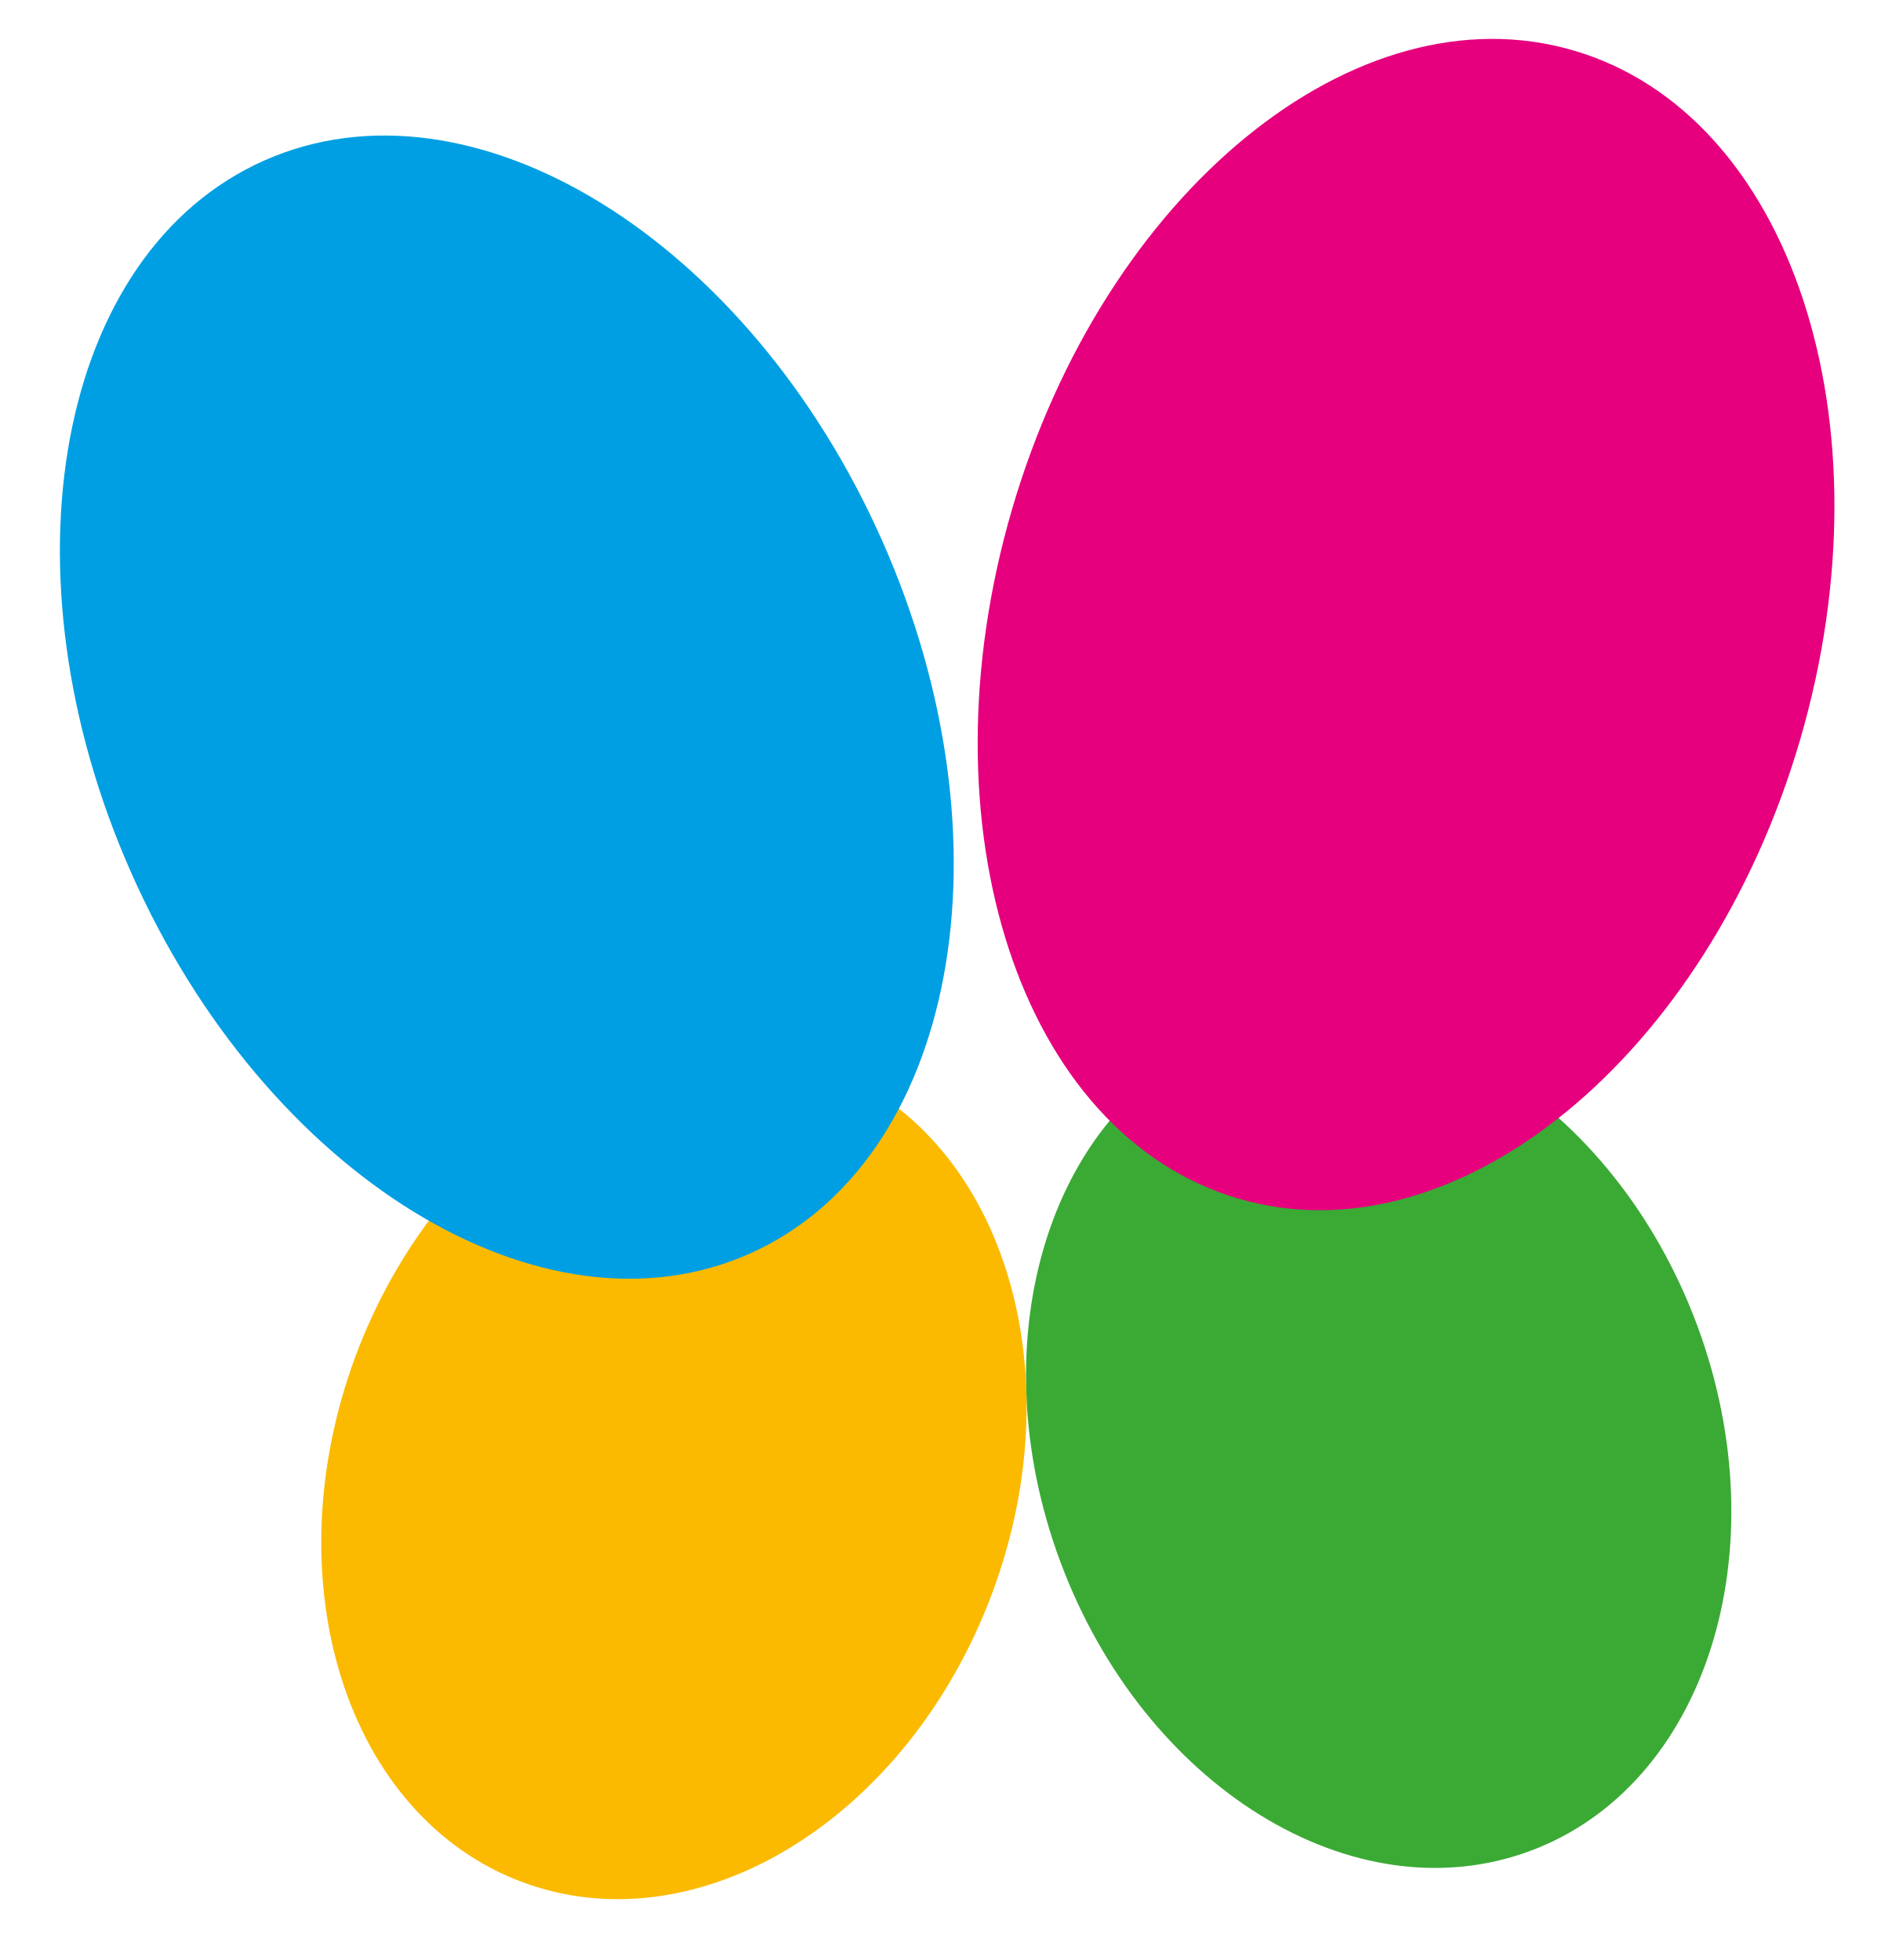
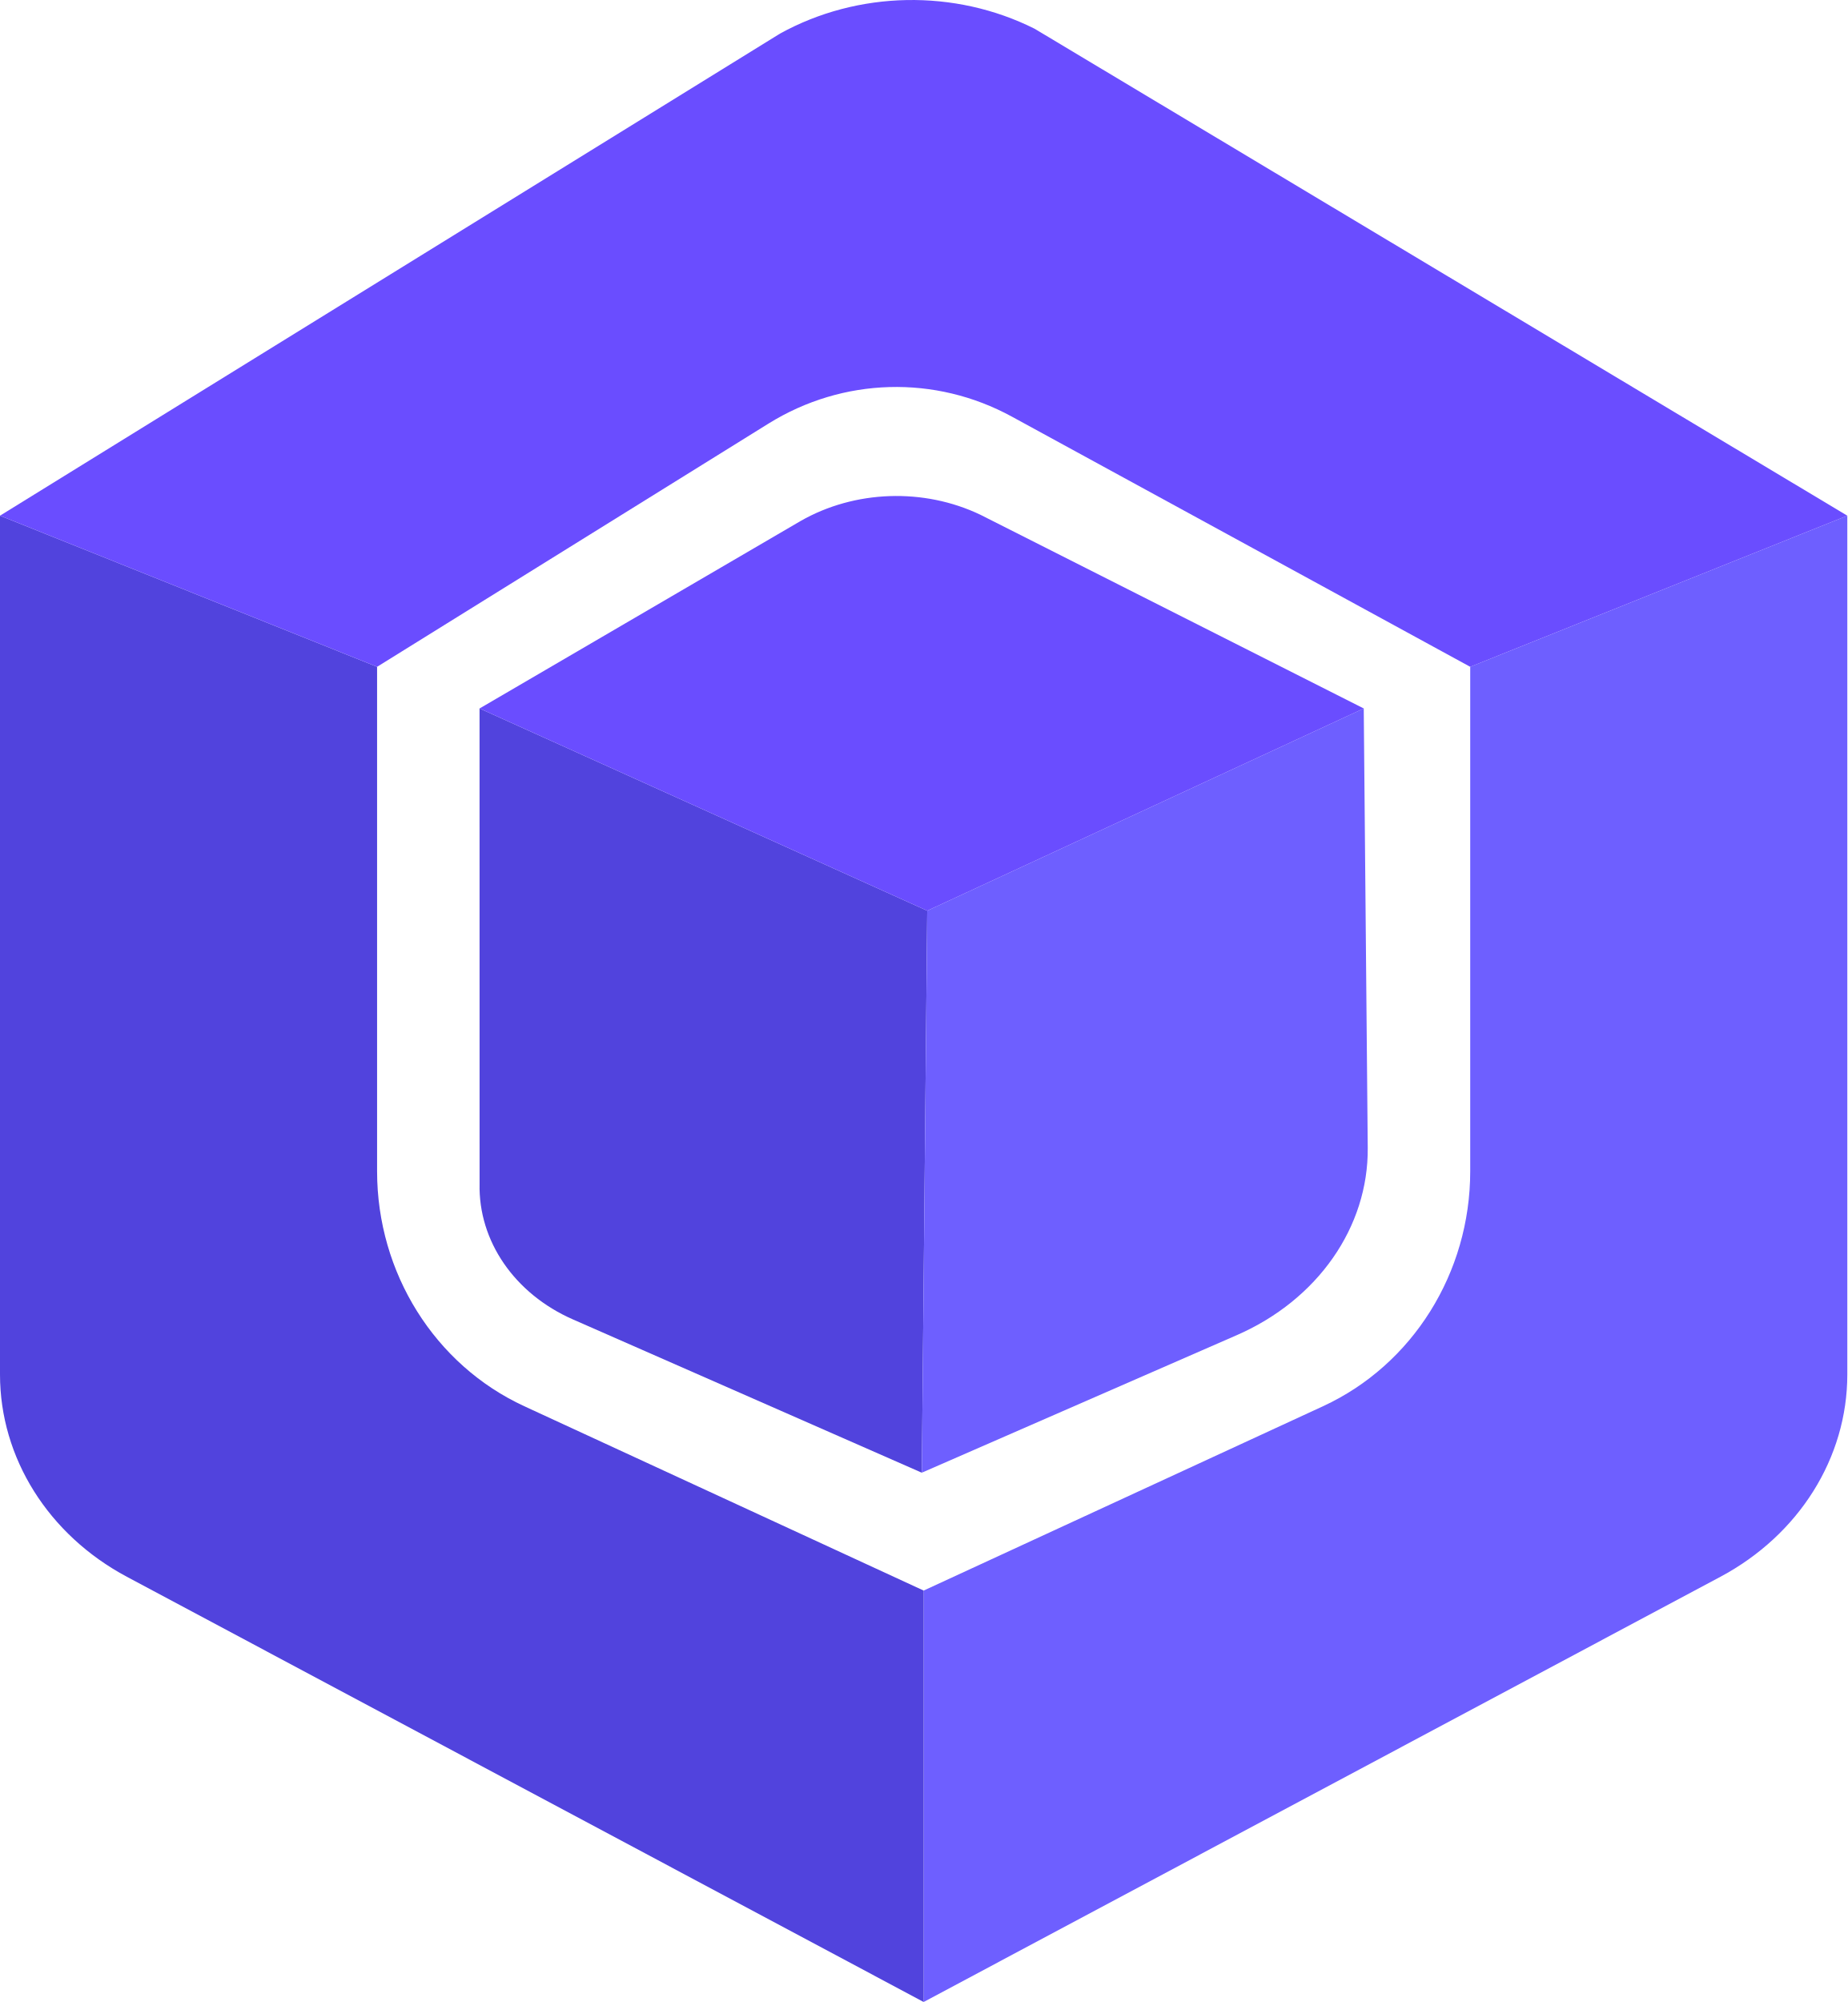
- <svg xmlns="http://www.w3.org/2000/svg" id="Layer_1" data-name="Layer 1" viewBox="0 0 220.67 228.67">
+ <svg xmlns="http://www.w3.org/2000/svg" id="Layer_2" viewBox="0 0 1905.76 2065.07">
  <defs>
-     <style>.cls-1{fill:#3aaa35;}.cls-2{fill:#e6007e;}.cls-3{fill:#fbba00;}.cls-4{fill:#009fe3;}</style>
+     <style>
+       .cls-1 {
+         fill: #6a4dff;
+       }
+ 
+       .cls-2 {
+         fill: #6e5fff;
+       }
+ 
+       .cls-3 {
+         fill: #5143dd;
+       }
+     </style>
  </defs>
-   <path class="cls-1" d="M198,154.66c9.72,26.26,1,53.72-19.56,61.31s-45-7.54-54.76-33.8-1-53.72,19.56-61.32,45,7.54,54.76,33.81" />
-   <path class="cls-2" d="M210,86.28c-10.8,37-40.14,61-65.53,53.56s-37.22-43.4-26.42-80.39,40.13-61,65.52-53.56S220.8,49.29,210,86.28" />
-   <path class="cls-3" d="M41.45,158.29c-9.72,26.27-1,53.72,19.56,61.32s45-7.54,54.76-33.81,1-53.72-19.56-61.31-45,7.54-54.76,33.8" />
-   <path class="cls-4" d="M102.91,63.08c15.62,35.23,8.69,72.47-15.49,83.2S31,137.14,15.35,101.92,6.66,29.44,30.84,18.72s56.45,9.13,72.07,44.36" />
+   <g id="Layer_1-2" data-name="Layer_1">
+     <g>
+       <g>
+         <path class="cls-2" d="M1905.76,531.93l-389.02,155.89v520.42c0,104.73-59.49,199.66-151.84,242.28l-412.02,190.16v424.38l821.97-438.6c81.06-43.25,130.91-122.7,130.91-208.63v-885.9Z" />
+         <path class="cls-3" d="M0,531.93l389.02,155.89v520.42c0,104.73,59.49,199.66,151.84,242.28l412.02,190.16v424.38l-821.97-438.6C49.85,1583.21,0,1503.76,0,1417.84v-885.9Z" />
+         <path class="cls-1" d="M1905.76,531.93l-389.02,155.89-472.9-258.09c-79.15-43.19-174.31-40.46-251.03,7.2l-403.79,250.89L0,531.93,804.68,34.67c80.34-44.36,180.37-46.27,262.66-5.02l838.43,502.28Z" />
+       </g>
+       <g>
+         <path class="cls-3" d="M494.73,730.78l461.83,208.64-5.6,579.67-360.03-158.16c-60.09-26.4-97.52-80.85-96.17-139.91l-.04-490.24Z" />
+         <path class="cls-2" d="M1406.9,730.78l-450.34,208.64-5.6,579.67,325.04-141.91c83.33-36.38,135.75-111.38,135.02-193.19l-4.12-453.2Z" />
+         <path class="cls-1" d="M1406.9,730.78l-395.42-199.78c-58.48-27.97-129.68-25.52-185.49,6.38l-331.26,193.41,461.83,208.64,450.34-208.64Z" />
+       </g>
+     </g>
+   </g>
</svg>
